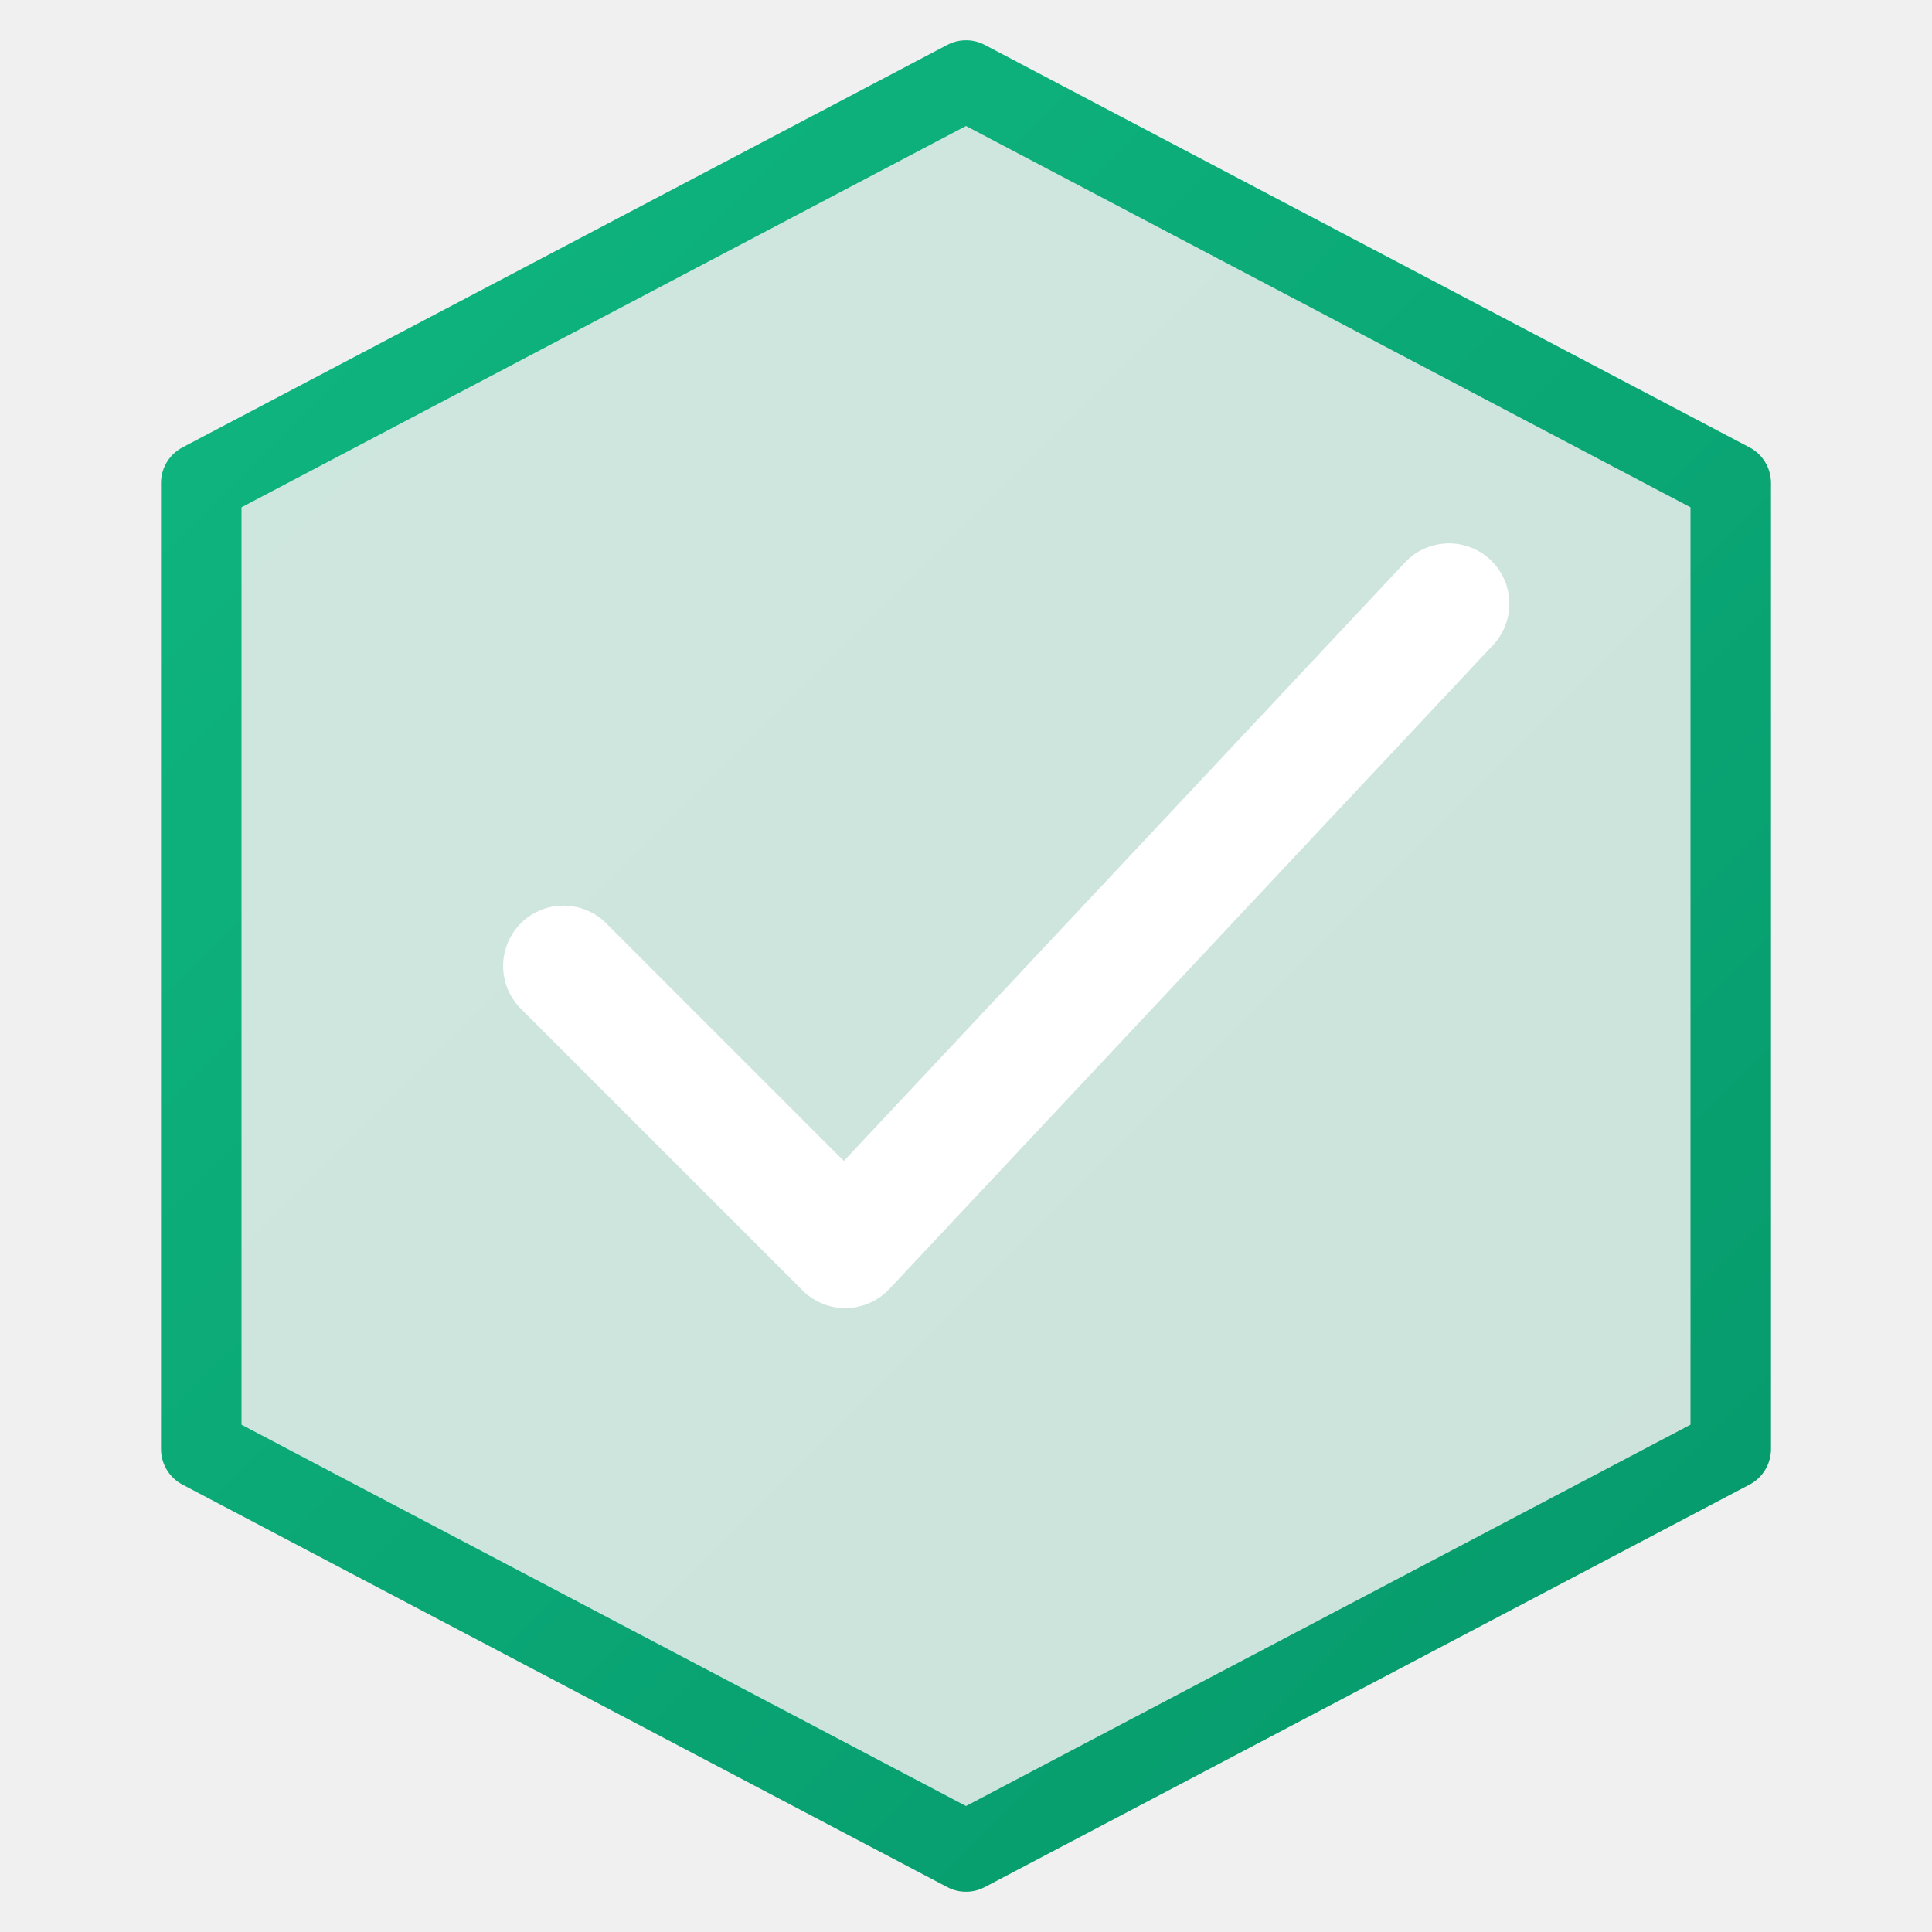
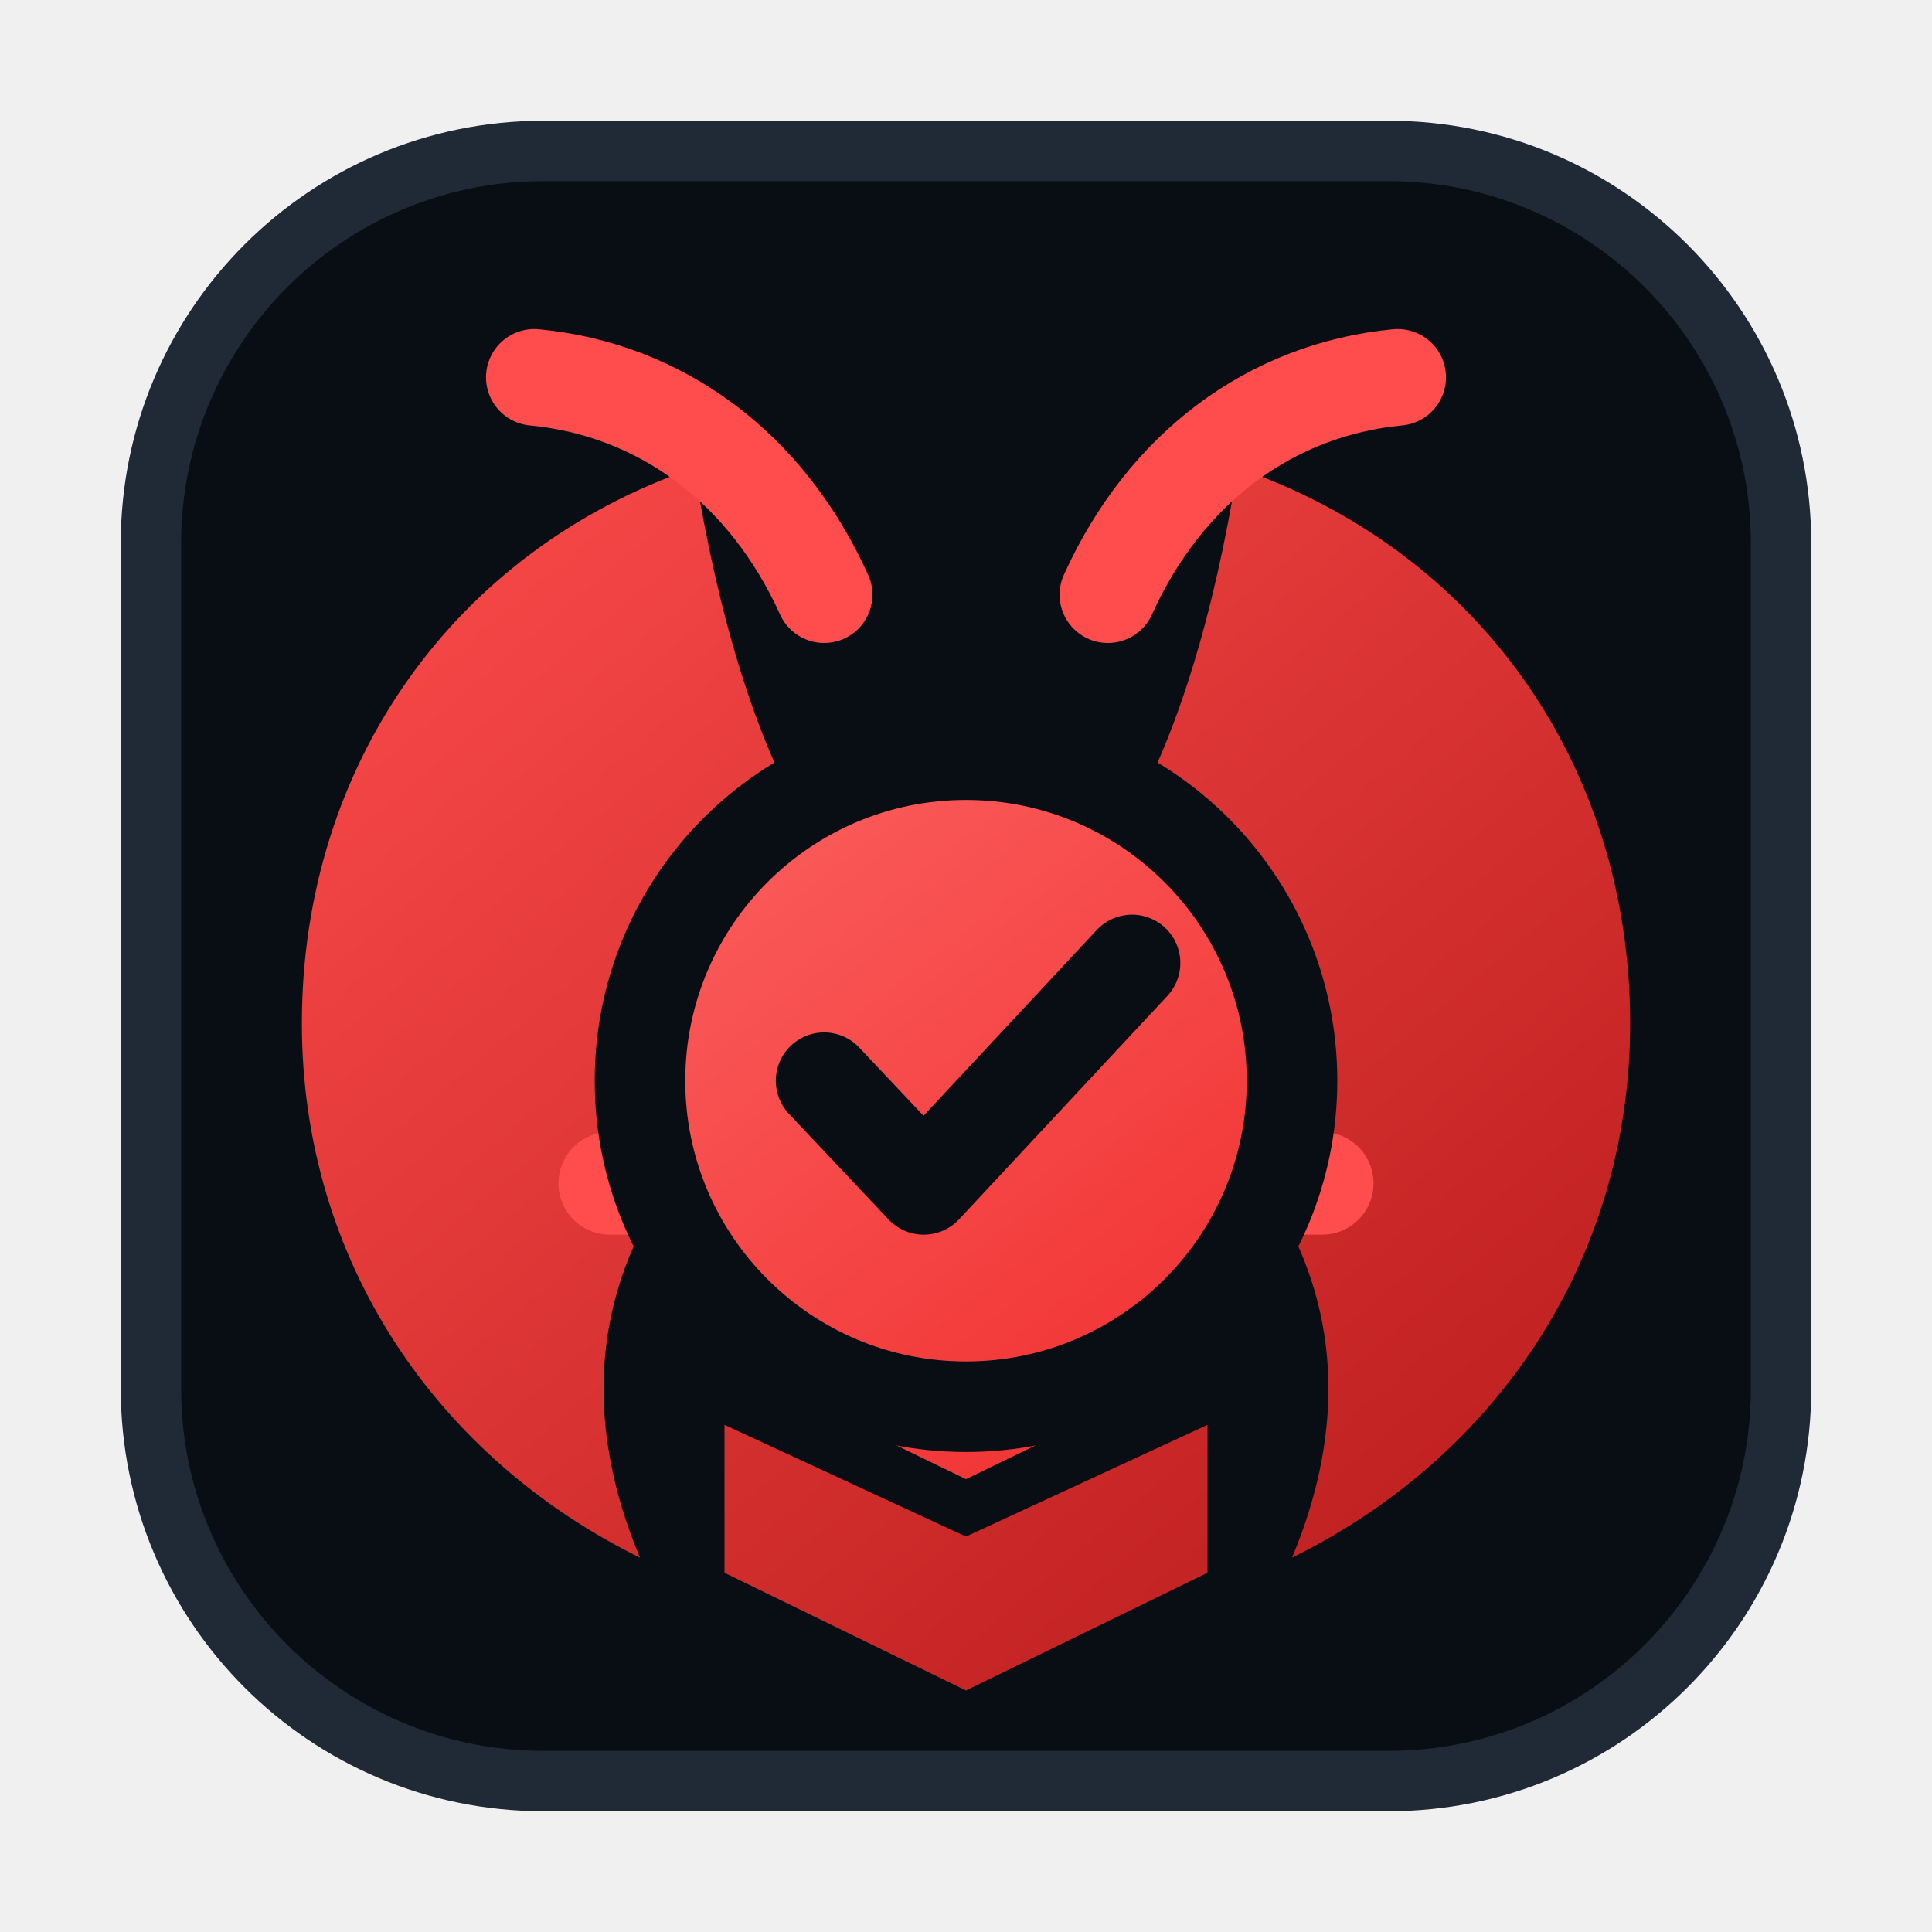
- <svg xmlns="http://www.w3.org/2000/svg" viewBox="0 0 48 48" fill="none">
+ <svg xmlns="http://www.w3.org/2000/svg" viewBox="0 0 64 64" fill="none" role="img" aria-labelledby="title desc">
  <defs>
-     <linearGradient id="hex-grad-icon" x1="0" y1="0" x2="48" y2="48" gradientUnits="userSpaceOnUse">
-       <stop offset="0" stop-color="#10B981" />
-       <stop offset="1" stop-color="#059669" />
+     <linearGradient id="red-mark" x1="13" y1="10" x2="51" y2="55" gradientUnits="userSpaceOnUse">
+       <stop stop-color="#FF4D4D" />
+       <stop offset="1" stop-color="#B91C1C" />
+     </linearGradient>
+     <linearGradient id="red-hot" x1="20" y1="18" x2="44" y2="49" gradientUnits="userSpaceOnUse">
+       <stop stop-color="#FF6B6B" />
+       <stop offset="1" stop-color="#EF2B2B" />
    </linearGradient>
  </defs>
-   <polygon points="24,2 43,12 43,36 24,46 5,36 5,12" fill="url(#hex-grad-icon)" opacity="0.15" />
-   <polygon points="24,2 43,12 43,36 24,46 5,36 5,12" stroke="url(#hex-grad-icon)" stroke-width="2" fill="none" stroke-linejoin="round" />
-   <path d="M14 24 L21 31 L36 15" stroke="#FFFFFF" stroke-width="3" stroke-linecap="round" stroke-linejoin="round" fill="none" />
+   <rect x="5" y="5" width="54" height="54" rx="13" fill="#090E15" stroke="#202A36" stroke-width="2" />
+   <path d="M23 15.5C15.1 18.2 10 25.3 10 33.9c0 7.9 4.5 14.4 11.2 17.7-1.8-4.3-1.6-8.4.7-12 2.5-4 6.5-6.1 11.1-6.5-5.2-2-8.4-7.7-10-17.6Z" fill="url(#red-mark)" />
+   <path d="M41 15.5c7.9 2.7 13 9.8 13 18.4 0 7.9-4.5 14.4-11.2 17.7 1.8-4.3 1.6-8.4-.7-12-2.5-4-6.5-6.1-11.1-6.5 5.2-2 8.4-7.7 10-17.6Z" fill="url(#red-mark)" />
+   <path d="M27.3 19.7c-1.9-4.2-5.4-6.8-9.6-7.2" stroke="#FF4D4D" stroke-width="3.2" stroke-linecap="round" />
+   <path d="M36.7 19.7c1.9-4.2 5.4-6.8 9.6-7.2" stroke="#FF4D4D" stroke-width="3.2" stroke-linecap="round" />
+   <path d="M20.2 39.2h23.6" stroke="#FF4D4D" stroke-width="3.4" stroke-linecap="round" />
+   <path d="M24 47.2 32 50.9l8-3.7v4.9L32 56l-8-3.9v-4.9Z" fill="url(#red-mark)" />
+   <path d="M25.2 41.4 32 44.4l6.8-3v4.3L32 49l-6.8-3.3v-4.3Z" fill="url(#red-hot)" />
+   <circle cx="32" cy="35.8" r="10.8" fill="url(#red-hot)" stroke="#090E15" stroke-width="3" />
+   <path d="m27.3 35.8 3.3 3.5 6.9-7.4" stroke="#090E15" stroke-width="3.2" stroke-linecap="round" stroke-linejoin="round" />
</svg>
